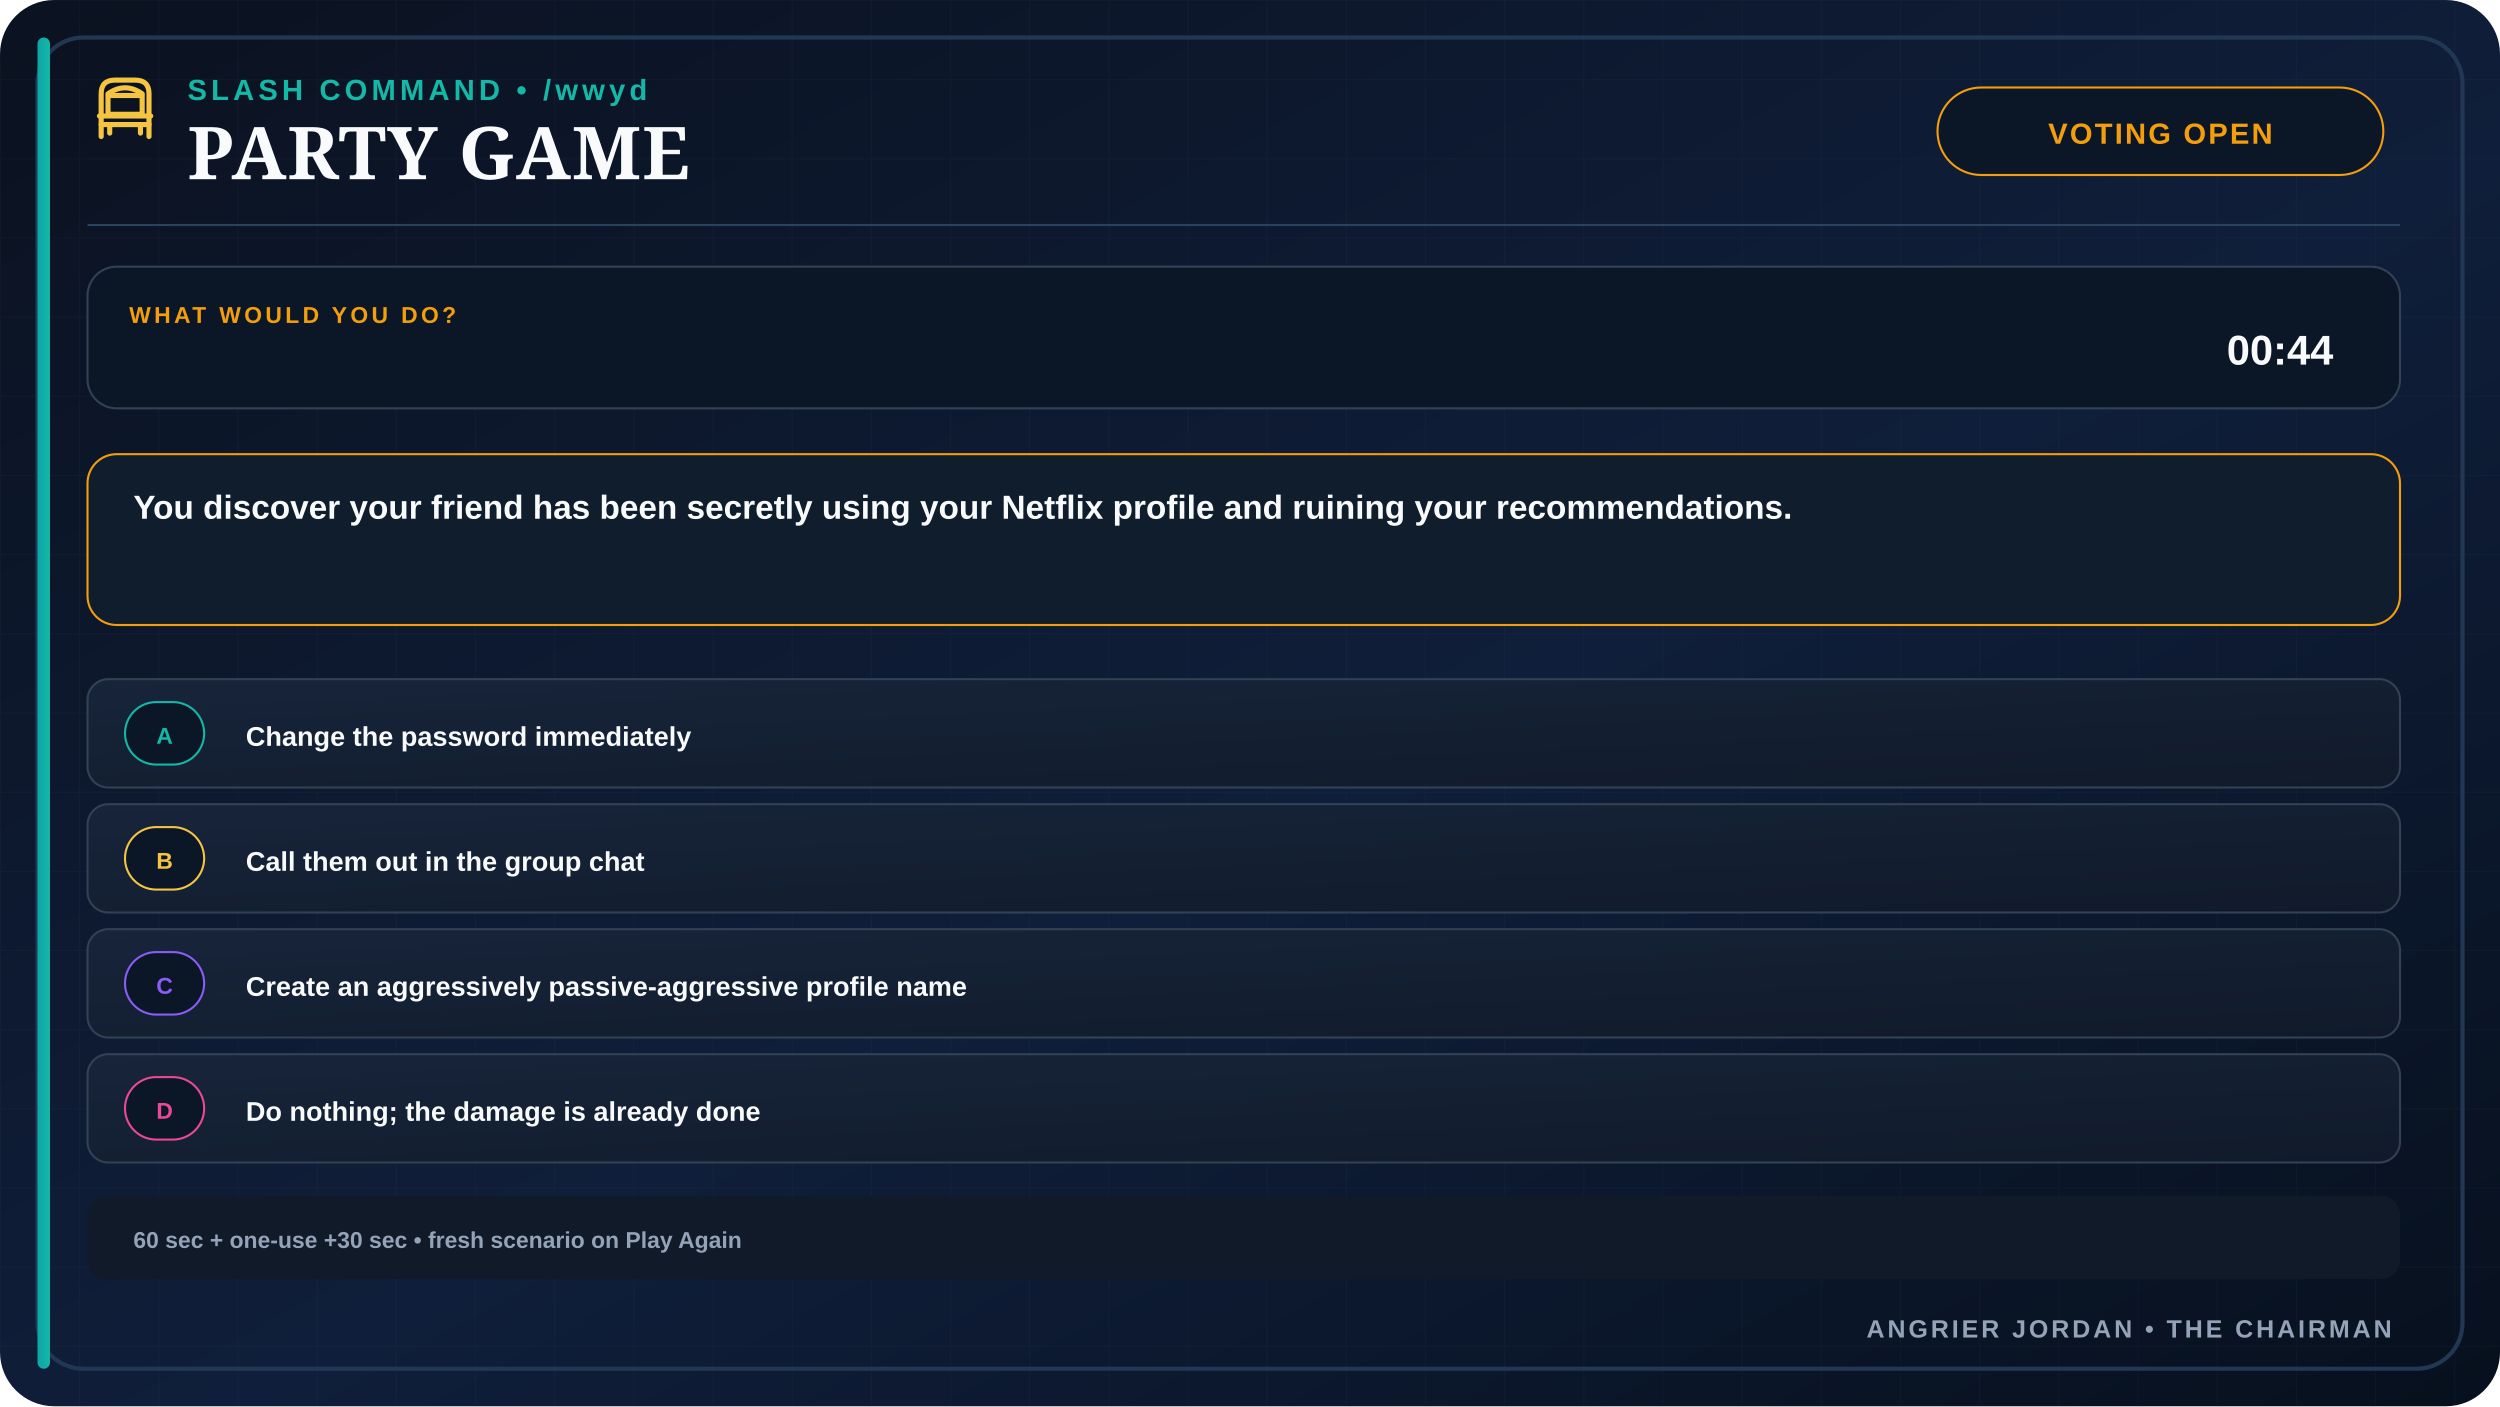
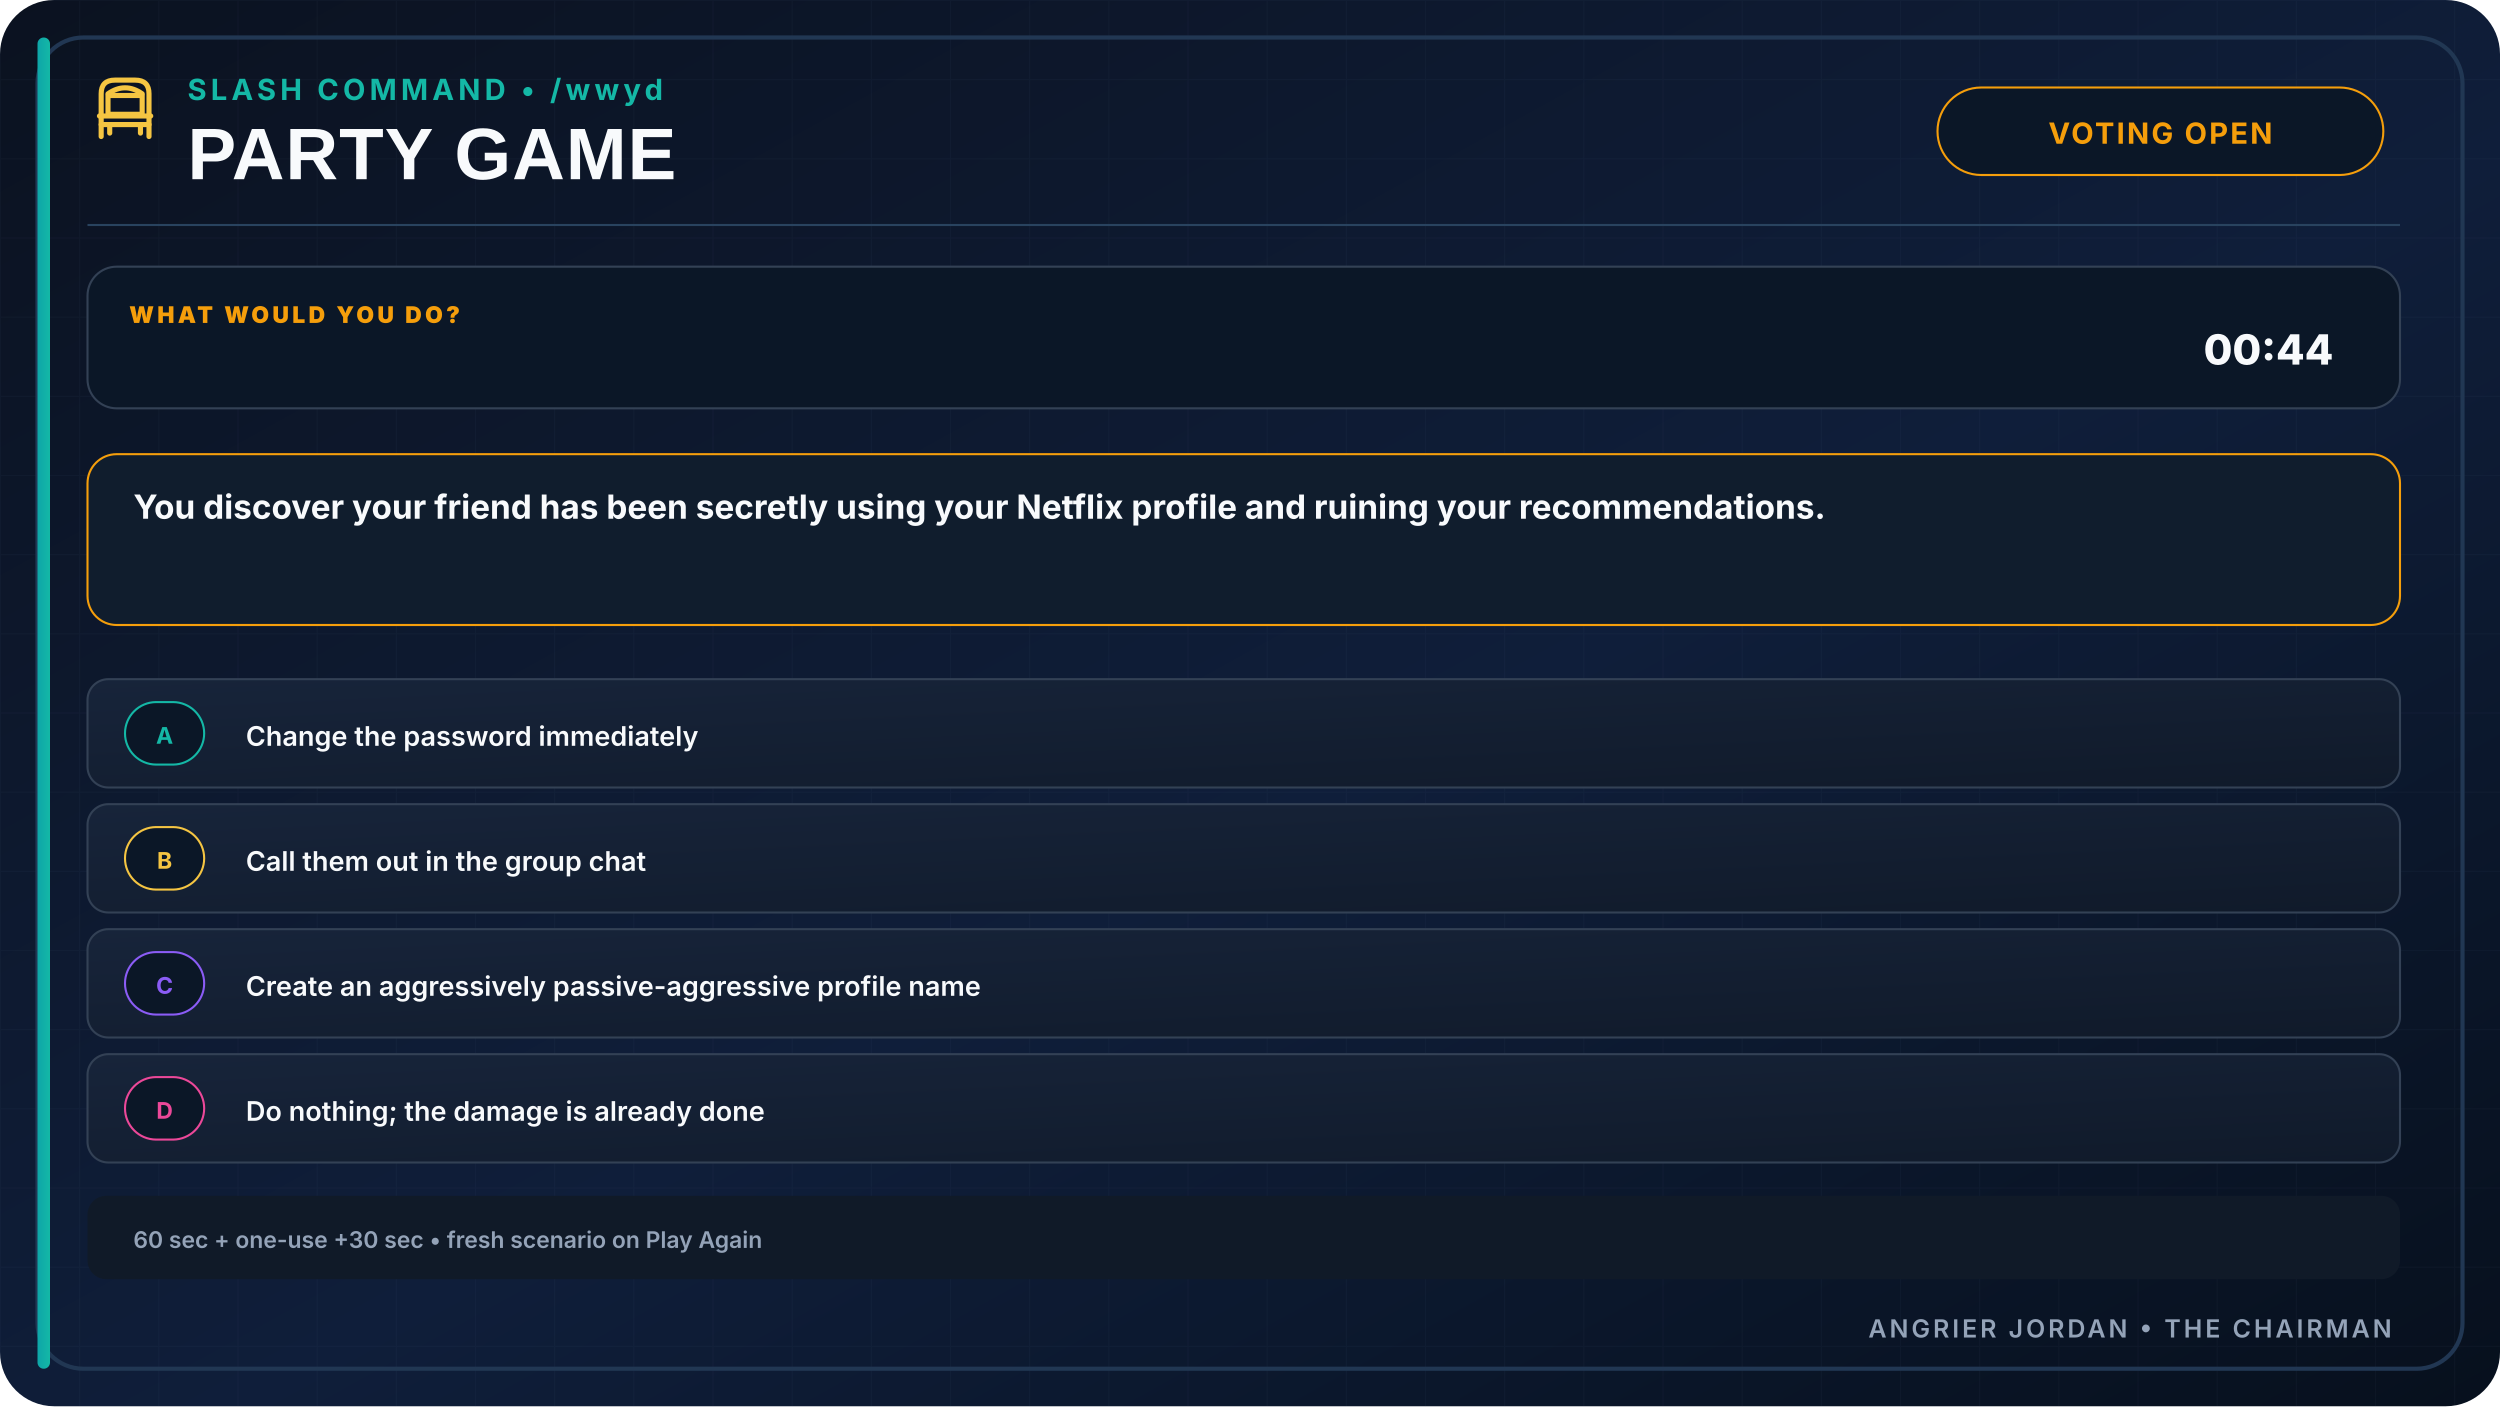
<svg xmlns="http://www.w3.org/2000/svg" width="1200" height="675" viewBox="0 0 1200 675">
  <defs>
    <linearGradient id="bg" x1="0" y1="0" x2="1" y2="1">
      <stop offset="0" stop-color="#0B1220" />
      <stop offset="0.55" stop-color="#0F1E3A" />
      <stop offset="1" stop-color="#07101D" />
    </linearGradient>
    <linearGradient id="panel" x1="0" y1="0" x2="1" y2="1">
      <stop offset="0" stop-color="#17243A" />
      <stop offset="1" stop-color="#101A2A" />
    </linearGradient>
    <linearGradient id="gold" x1="0" y1="0" x2="1" y2="0">
      <stop offset="0" stop-color="#F5C542" />
      <stop offset="1" stop-color="#FFD880" />
    </linearGradient>
    <linearGradient id="teal" x1="0" y1="0" x2="1" y2="0">
      <stop offset="0" stop-color="#0EA5A8" />
      <stop offset="1" stop-color="#14B8A6" />
    </linearGradient>
    <filter id="shadow">
      <feDropShadow dx="0" dy="10" stdDeviation="12" flood-color="#000" flood-opacity="0.35" />
    </filter>
    <filter id="glow">
      <feGaussianBlur stdDeviation="4" result="b" />
      <feMerge>
        <feMergeNode in="b" />
        <feMergeNode in="SourceGraphic" />
      </feMerge>
    </filter>
    <pattern id="grid" width="38" height="38" patternUnits="userSpaceOnUse">
      <path d="M38 0H0V38" fill="none" stroke="#5B789E" stroke-opacity=".055" stroke-width="1" />
    </pattern>
  </defs>
  <rect width="1200" height="675" rx="26" fill="url(#bg)" />
  <rect width="1200" height="675" rx="26" fill="url(#grid)" />
  <rect x="18" y="18" width="1164" height="639" rx="22" fill="none" stroke="#213753" stroke-width="2" />
  <rect x="18" y="18" width="6" height="639" rx="3" fill="url(#teal)" />
  <g transform="translate(42,36) scale(0.82)" fill="none" stroke="#F5C542" stroke-width="3" stroke-linecap="round" stroke-linejoin="round">
    <path d="M8 11 Q8 3 16 3 H28 Q36 3 36 11 V29 H8Z" />
    <path d="M12 12 H32 V23 H12Z" />
    <path d="M8 29 V36 M36 29 V36 M13 29 V34 M31 29 V34" />
    <path d="M7 24 H37" />
    <path d="M12 11 Q22 4 32 11" />
  </g>
-   <text x="90" y="48" fill="#14B8A6" font-family="Poppins, Arial, sans-serif" font-size="14" font-weight="700" text-anchor="start" opacity="1" letter-spacing="2">SLASH COMMAND • /wwyd</text>
-   <text x="90" y="86" fill="#F8FAFC" font-family="Cinzel, Georgia, serif" font-size="35" font-weight="750" text-anchor="start" opacity="1" letter-spacing="0.5">PARTY GAME</text>
+   <text x="90" y="48" fill="#14B8A6" font-family="Inter, Arial, sans-serif" font-size="14" font-weight="700" text-anchor="start" opacity="1" letter-spacing="2">SLASH COMMAND • /wwyd</text>
+   <text x="90" y="86" fill="#F8FAFC" font-family="Space Grotesk, Arial, sans-serif" font-size="35" font-weight="750" text-anchor="start" opacity="1" letter-spacing="0.5">PARTY GAME</text>
  <rect x="930" y="42" width="214" height="42" rx="21" fill="#0B1727" stroke="#F59E0B" stroke-width="1" opacity="1" />
-   <text x="1037" y="69" fill="#F59E0B" font-family="Poppins, Arial, sans-serif" font-size="14" font-weight="700" text-anchor="middle" opacity="1" letter-spacing="1.05">VOTING OPEN</text>
+   <text x="1037" y="69" fill="#F59E0B" font-family="Inter, Arial, sans-serif" font-size="14" font-weight="700" text-anchor="middle" opacity="1" letter-spacing="1.05">VOTING OPEN</text>
  <line x1="42" y1="108" x2="1152" y2="108" stroke="#29435F" stroke-width="1" opacity="1" />
  <rect x="42" y="128" width="1110" height="68" rx="14" fill="#0B1727" stroke="#334155" stroke-width="1" opacity="1" />
-   <text x="62" y="155" fill="#F59E0B" font-family="Poppins, Arial, sans-serif" font-size="11" font-weight="850" text-anchor="start" opacity="1" letter-spacing="1.6">WHAT WOULD YOU DO?</text>
-   <text x="1120" y="175" fill="#F8FAFC" font-family="Poppins, Arial, sans-serif" font-size="20" font-weight="800" text-anchor="end" opacity="1" letter-spacing="0">00:44</text>
+   <text x="62" y="155" fill="#F59E0B" font-family="Inter, Arial, sans-serif" font-size="11" font-weight="850" text-anchor="start" opacity="1" letter-spacing="1.6">WHAT WOULD YOU DO?</text>
+   <text x="1120" y="175" fill="#F8FAFC" font-family="Inter, Arial, sans-serif" font-size="20" font-weight="800" text-anchor="end" opacity="1" letter-spacing="0">00:44</text>
  <rect x="42" y="218" width="1110" height="82" rx="14" fill="#101D2D" stroke="#F59E0B" stroke-width="1" opacity="1" />
-   <text x="64" y="249" fill="#F8FAFC" font-family="Poppins, Arial, sans-serif" font-size="16" font-weight="650" text-anchor="start" opacity="1" letter-spacing="0">You discover your friend has been secretly using your Netflix profile and ruining your recommendations.</text>
+   <text x="64" y="249" fill="#F8FAFC" font-family="Inter, Arial, sans-serif" font-size="16" font-weight="650" text-anchor="start" opacity="1" letter-spacing="0">You discover your friend has been secretly using your Netflix profile and ruining your recommendations.</text>
  <rect x="42" y="326" width="1110" height="52" rx="10" fill="url(#panel)" stroke="#334155" stroke-width="1" opacity="1" />
  <rect x="60" y="337" width="38" height="30" rx="15" fill="#0B1727" stroke="#14B8A6" stroke-width="1" opacity="1" />
-   <text x="79.0" y="357" fill="#14B8A6" font-family="Poppins, Arial, sans-serif" font-size="11" font-weight="750" text-anchor="middle" opacity="1" letter-spacing="0.6">A</text>
-   <text x="118" y="358" fill="#F8FAFC" font-family="Poppins, Arial, sans-serif" font-size="13" font-weight="600" text-anchor="start" opacity="1" letter-spacing="0">Change the password immediately</text>
+   <text x="79.0" y="357" fill="#14B8A6" font-family="Inter, Arial, sans-serif" font-size="11" font-weight="750" text-anchor="middle" opacity="1" letter-spacing="0.6">A</text>
+   <text x="118" y="358" fill="#F8FAFC" font-family="Inter, Arial, sans-serif" font-size="13" font-weight="600" text-anchor="start" opacity="1" letter-spacing="0">Change the password immediately</text>
  <rect x="42" y="386" width="1110" height="52" rx="10" fill="url(#panel)" stroke="#334155" stroke-width="1" opacity="1" />
  <rect x="60" y="397" width="38" height="30" rx="15" fill="#0B1727" stroke="#F5C542" stroke-width="1" opacity="1" />
-   <text x="79.0" y="417" fill="#F5C542" font-family="Poppins, Arial, sans-serif" font-size="11" font-weight="750" text-anchor="middle" opacity="1" letter-spacing="0.6">B</text>
-   <text x="118" y="418" fill="#F8FAFC" font-family="Poppins, Arial, sans-serif" font-size="13" font-weight="600" text-anchor="start" opacity="1" letter-spacing="0">Call them out in the group chat</text>
+   <text x="79.0" y="417" fill="#F5C542" font-family="Inter, Arial, sans-serif" font-size="11" font-weight="750" text-anchor="middle" opacity="1" letter-spacing="0.6">B</text>
+   <text x="118" y="418" fill="#F8FAFC" font-family="Inter, Arial, sans-serif" font-size="13" font-weight="600" text-anchor="start" opacity="1" letter-spacing="0">Call them out in the group chat</text>
  <rect x="42" y="446" width="1110" height="52" rx="10" fill="url(#panel)" stroke="#334155" stroke-width="1" opacity="1" />
  <rect x="60" y="457" width="38" height="30" rx="15" fill="#0B1727" stroke="#8B5CF6" stroke-width="1" opacity="1" />
-   <text x="79.0" y="477" fill="#8B5CF6" font-family="Poppins, Arial, sans-serif" font-size="11" font-weight="750" text-anchor="middle" opacity="1" letter-spacing="0.6">C</text>
-   <text x="118" y="478" fill="#F8FAFC" font-family="Poppins, Arial, sans-serif" font-size="13" font-weight="600" text-anchor="start" opacity="1" letter-spacing="0">Create an aggressively passive-aggressive profile name</text>
+   <text x="79.0" y="477" fill="#8B5CF6" font-family="Inter, Arial, sans-serif" font-size="11" font-weight="750" text-anchor="middle" opacity="1" letter-spacing="0.6">C</text>
+   <text x="118" y="478" fill="#F8FAFC" font-family="Inter, Arial, sans-serif" font-size="13" font-weight="600" text-anchor="start" opacity="1" letter-spacing="0">Create an aggressively passive-aggressive profile name</text>
  <rect x="42" y="506" width="1110" height="52" rx="10" fill="url(#panel)" stroke="#334155" stroke-width="1" opacity="1" />
  <rect x="60" y="517" width="38" height="30" rx="15" fill="#0B1727" stroke="#EC4899" stroke-width="1" opacity="1" />
-   <text x="79.0" y="537" fill="#EC4899" font-family="Poppins, Arial, sans-serif" font-size="11" font-weight="750" text-anchor="middle" opacity="1" letter-spacing="0.6">D</text>
-   <text x="118" y="538" fill="#F8FAFC" font-family="Poppins, Arial, sans-serif" font-size="13" font-weight="600" text-anchor="start" opacity="1" letter-spacing="0">Do nothing; the damage is already done</text>
+   <text x="79.0" y="537" fill="#EC4899" font-family="Inter, Arial, sans-serif" font-size="11" font-weight="750" text-anchor="middle" opacity="1" letter-spacing="0.6">D</text>
+   <text x="118" y="538" fill="#F8FAFC" font-family="Inter, Arial, sans-serif" font-size="13" font-weight="600" text-anchor="start" opacity="1" letter-spacing="0">Do nothing; the damage is already done</text>
  <rect x="42" y="574" width="1110" height="40" rx="9" fill="#101A28" opacity="1" />
-   <text x="64" y="599" fill="#94A3B8" font-family="Poppins, Arial, sans-serif" font-size="11" font-weight="600" text-anchor="start" opacity="1" letter-spacing="0">60 sec + one-use +30 sec • fresh scenario on Play Again</text>
-   <text x="1148" y="642" fill="#94A3B8" font-family="Poppins, Arial, sans-serif" font-size="12" font-weight="600" text-anchor="end" opacity="1" letter-spacing="1.4">ANGRIER JORDAN • THE CHAIRMAN</text>
+   <text x="64" y="599" fill="#94A3B8" font-family="Inter, Arial, sans-serif" font-size="11" font-weight="600" text-anchor="start" opacity="1" letter-spacing="0">60 sec + one-use +30 sec • fresh scenario on Play Again</text>
+   <text x="1148" y="642" fill="#94A3B8" font-family="Inter, Arial, sans-serif" font-size="12" font-weight="600" text-anchor="end" opacity="1" letter-spacing="1.4">ANGRIER JORDAN • THE CHAIRMAN</text>
</svg>
